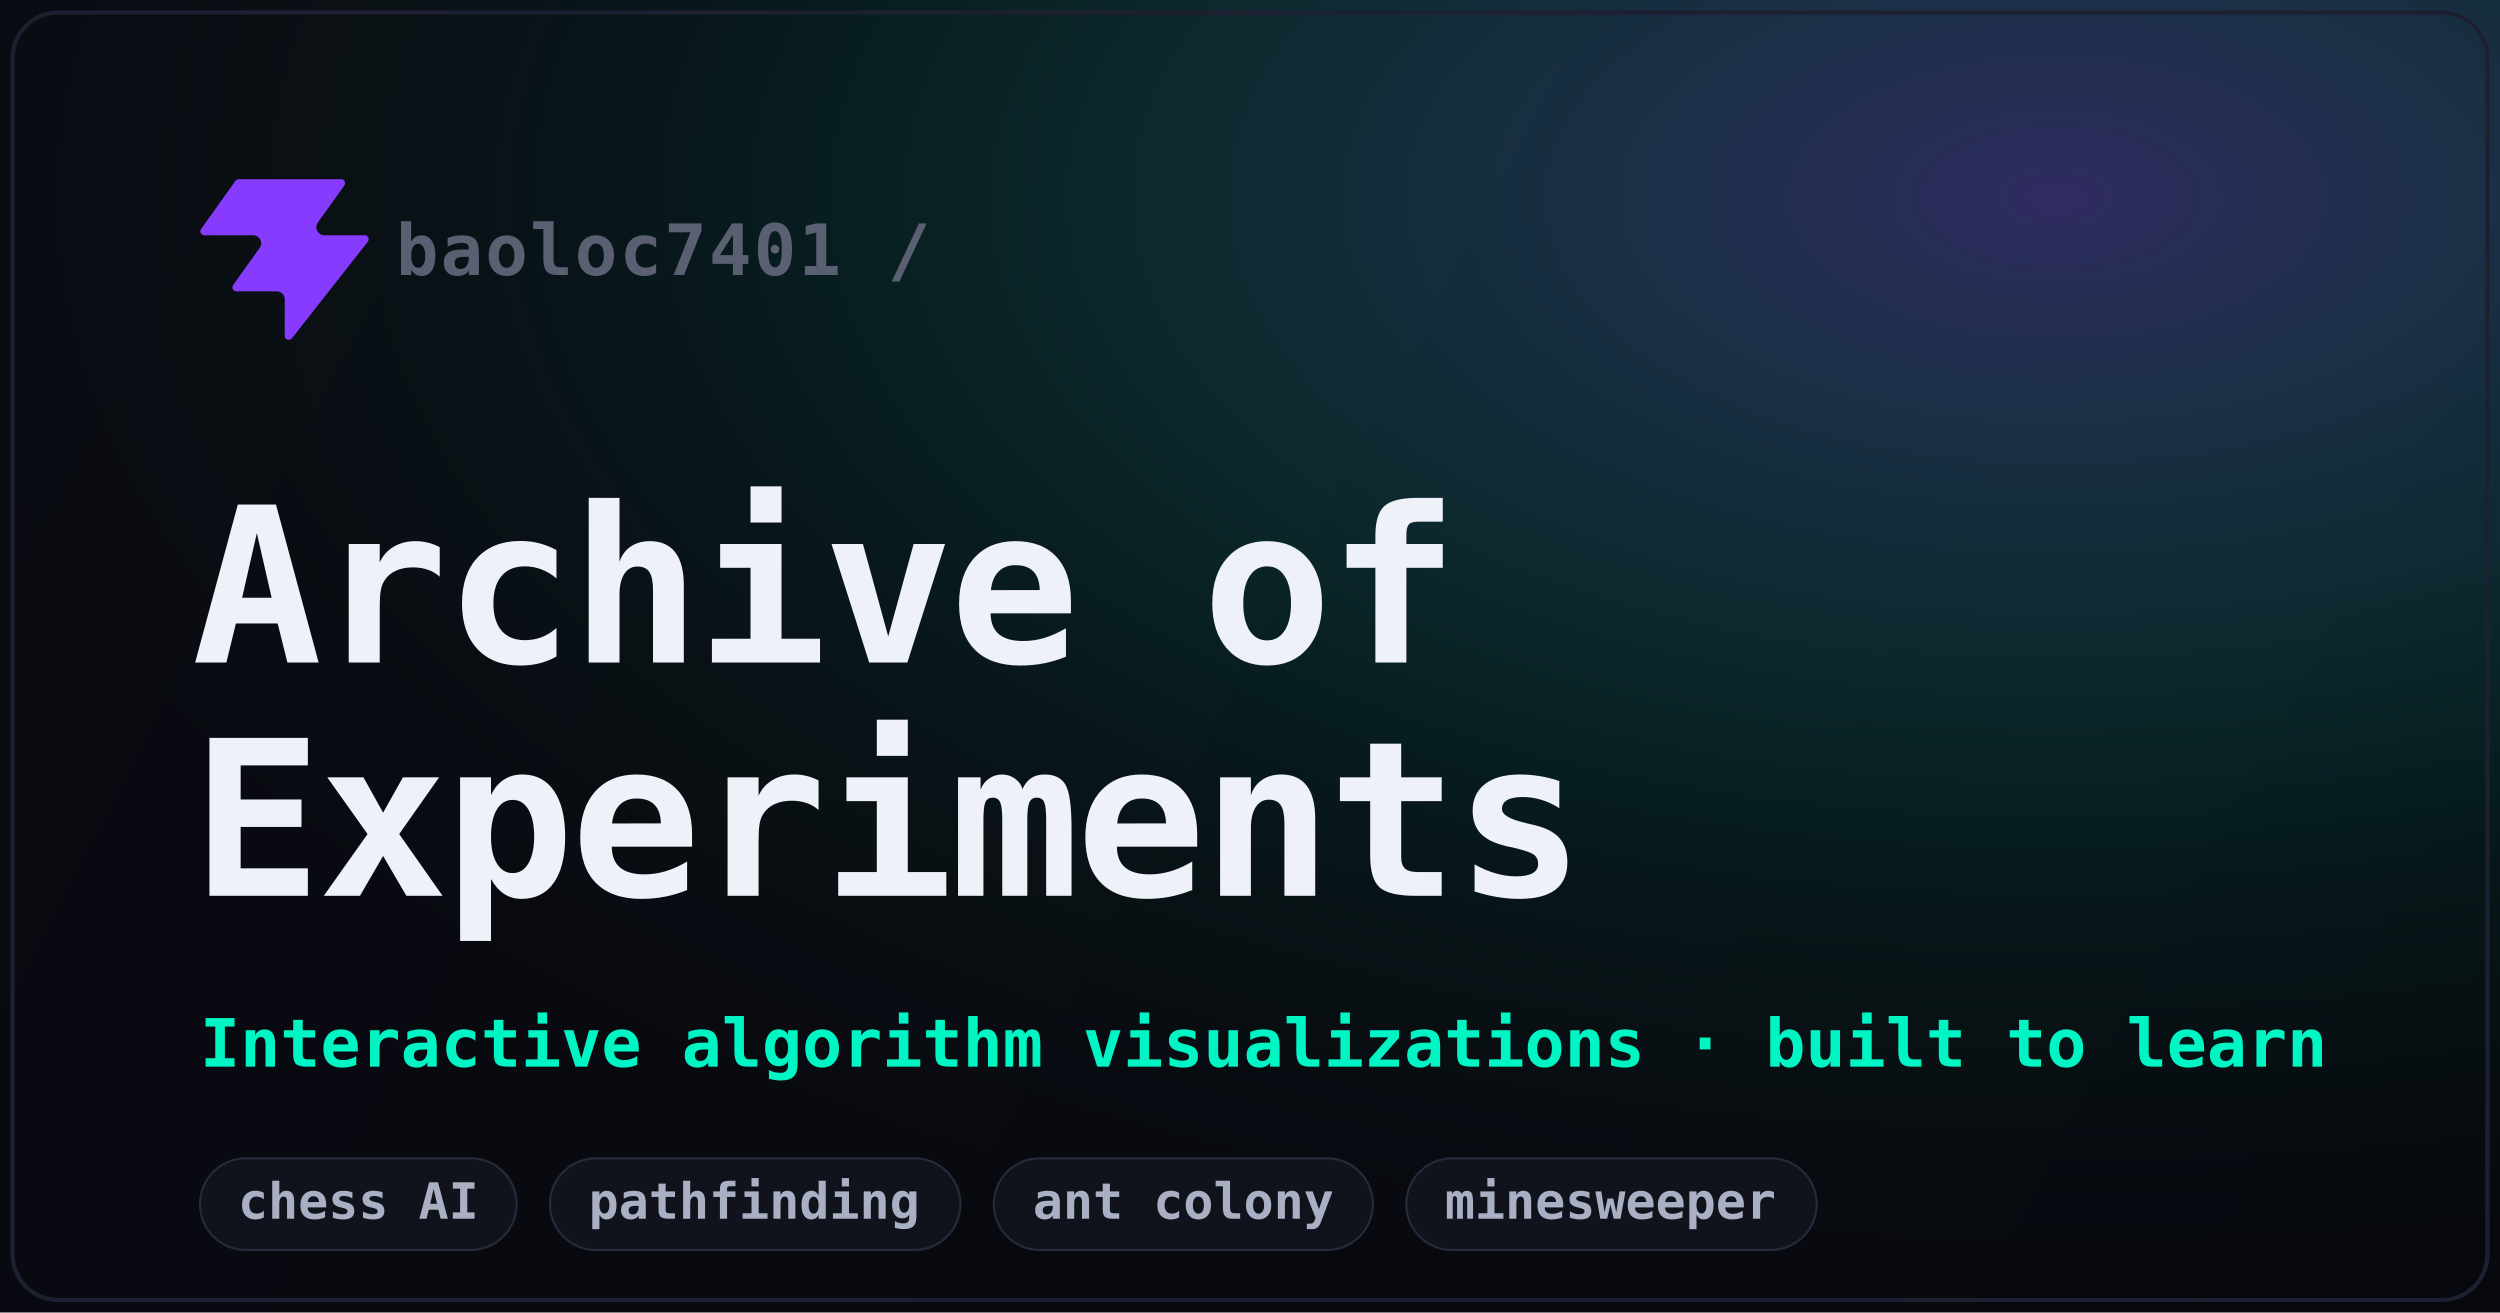
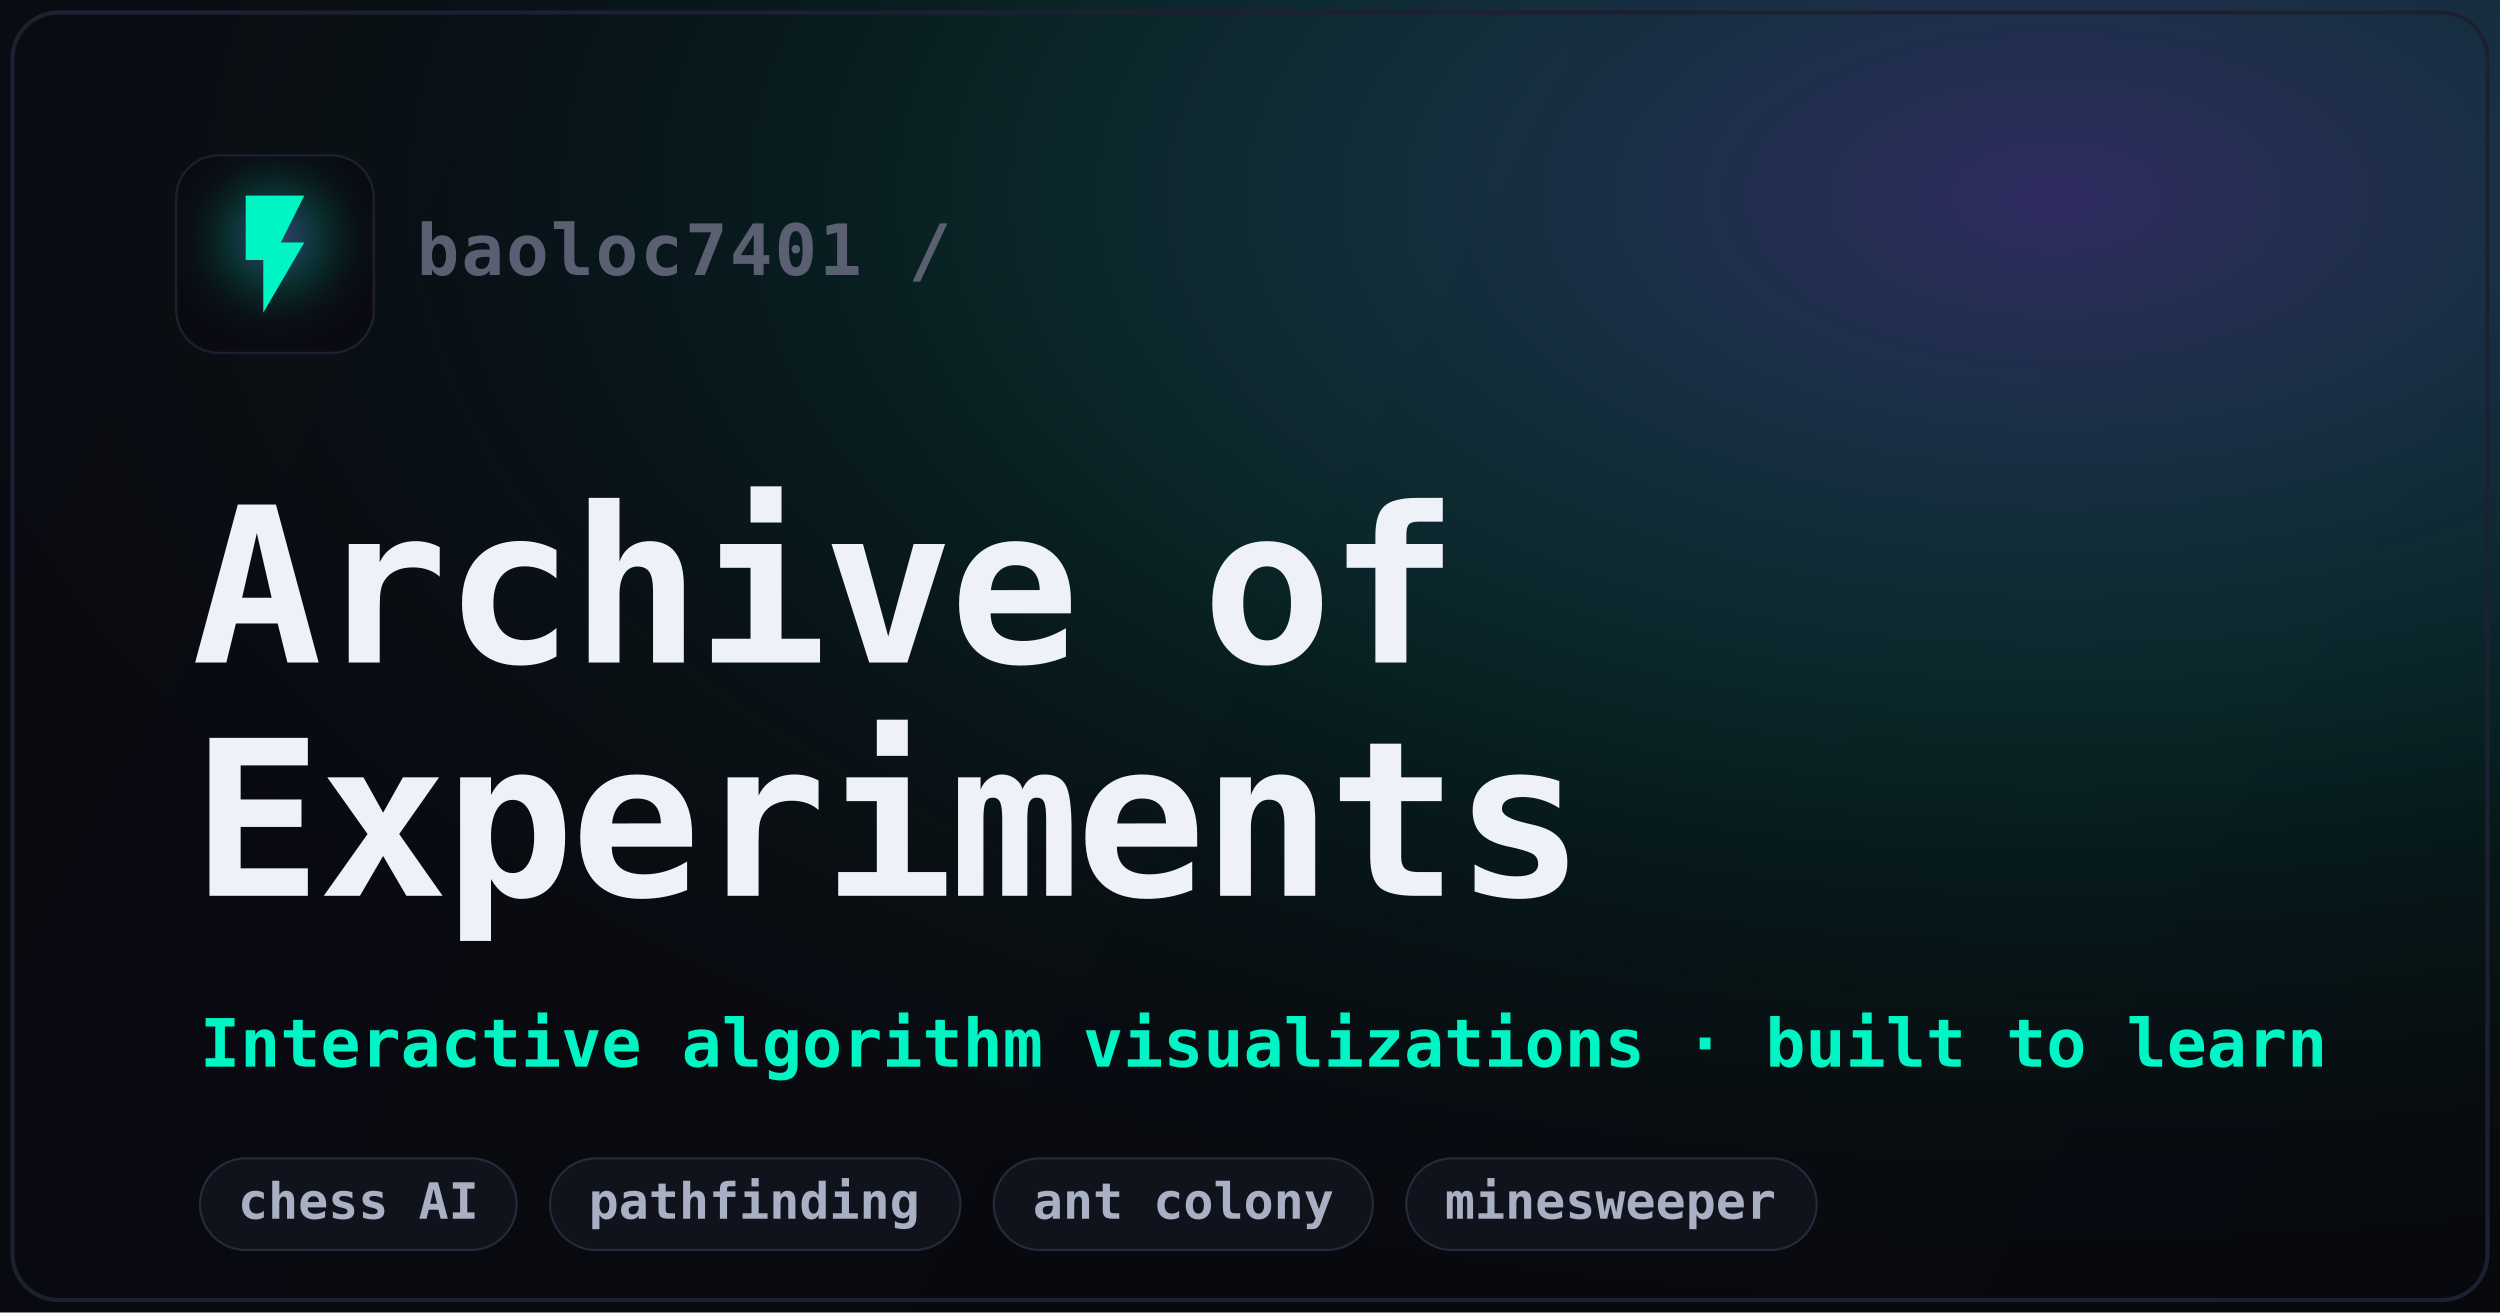
<svg xmlns="http://www.w3.org/2000/svg" width="1200" height="630" viewBox="0 0 1200 630" fill="none">
  <defs>
    <linearGradient id="bg" x1="0" y1="0" x2="1200" y2="630" gradientUnits="userSpaceOnUse">
      <stop offset="0" stop-color="#0a0b12" />
      <stop offset="1" stop-color="#07080d" />
    </linearGradient>
    <radialGradient id="glow" cx="0.82" cy="0.15" r="0.9">
      <stop offset="0" stop-color="#7c6cfa" stop-opacity="0.35" />
      <stop offset="0.55" stop-color="#00f5c4" stop-opacity="0.08" />
      <stop offset="1" stop-color="#07080d" stop-opacity="0" />
    </radialGradient>
+     <radialGradient id="badgeGlow" cx="0.5" cy="0.42" r="0.55">
+       <stop offset="0" stop-color="#7c6cfa" stop-opacity="0.45" />
+       <stop offset="0.5" stop-color="#00f5c4" stop-opacity="0.12" />
+       <stop offset="1" stop-color="#07080d" stop-opacity="0" />
+     </radialGradient>
+     <linearGradient id="boltGrad" x1="90" y1="38" x2="166" y2="218" gradientUnits="userSpaceOnUse">
+       <stop offset="0" stop-color="#00f5c4" />
+       <stop offset="1" stop-color="#7c6cfa" />
+     </linearGradient>
  </defs>
  <rect width="1200" height="630" fill="url(#bg)" />
  <rect width="1200" height="630" fill="url(#glow)" />
  <rect x="6" y="6" width="1188" height="618" rx="22" fill="none" stroke="#1d2030" stroke-width="2" />
-   <g transform="translate(96,86) scale(1.7)">
-     <path fill="#863bff" d="M25.946 44.938c-.664.845-2.021.375-2.021-.698V33.937a2.26 2.26 0 0 0-2.262-2.262H10.287c-.92 0-1.456-1.04-.92-1.788l7.48-10.471c1.07-1.497 0-3.578-1.842-3.578H1.237c-.92 0-1.456-1.04-.92-1.788L10.013.474c.214-.297.556-.474.92-.474h28.894c.92 0 1.456 1.04.92 1.788l-7.48 10.471c-1.07 1.498 0 3.579 1.842 3.579h11.377c.943 0 1.473 1.088.89 1.83L25.947 44.94z" />
+   <g transform="translate(84 74) scale(0.375)">
+     <rect width="256" height="256" rx="56" fill="#0a0b12" />
+     <rect width="256" height="256" rx="56" fill="url(#badgeGlow)" />
+     <rect x="1.5" y="1.5" width="253" height="253" rx="54.5" fill="none" stroke="#1d2030" stroke-width="3" />
+     <g transform="translate(38 38) scale(7.5)">
+       <path fill="url(#boltGrad)" d="M7 2 L7 13 L10 13 L10 22 L17 10 L13 10 L17 2 Z" />
+     </g>
  </g>
-   <text x="190" y="132" font-family="'JetBrains Mono', ui-monospace, SFMono-Regular, Menlo, monospace" font-size="34" font-weight="700" fill="#5a6072" letter-spacing="1">baoloc7401 /</text>
+   <text x="200" y="132" font-family="'JetBrains Mono', ui-monospace, SFMono-Regular, Menlo, monospace" font-size="34" font-weight="700" fill="#5a6072" letter-spacing="1">baoloc7401 /</text>
  <text x="92" y="318" font-family="'JetBrains Mono', ui-monospace, SFMono-Regular, Menlo, monospace" font-size="104" font-weight="700" fill="#eef1f8" letter-spacing="-2">Archive of</text>
  <text x="92" y="430" font-family="'JetBrains Mono', ui-monospace, SFMono-Regular, Menlo, monospace" font-size="104" font-weight="700" fill="#eef1f8" letter-spacing="-2">Experiments</text>
  <text x="96" y="512" font-family="'JetBrains Mono', ui-monospace, SFMono-Regular, Menlo, monospace" font-size="32" font-weight="600" fill="#00f5c4">Interactive algorithm visualizations · built to learn</text>
  <g font-family="'JetBrains Mono', ui-monospace, SFMono-Regular, Menlo, monospace" font-size="24" font-weight="600">
    <g transform="translate(96,556)">
      <rect width="152" height="44" rx="22" fill="#11131c" stroke="#262a3b" />
      <text x="76" y="29" text-anchor="middle" fill="#a9b0c4">chess AI</text>
    </g>
    <g transform="translate(264,556)">
      <rect width="197" height="44" rx="22" fill="#11131c" stroke="#262a3b" />
      <text x="98" y="29" text-anchor="middle" fill="#a9b0c4">pathfinding</text>
    </g>
    <g transform="translate(477,556)">
      <rect width="182" height="44" rx="22" fill="#11131c" stroke="#262a3b" />
      <text x="91" y="29" text-anchor="middle" fill="#a9b0c4">ant colony</text>
    </g>
    <g transform="translate(675,556)">
      <rect width="197" height="44" rx="22" fill="#11131c" stroke="#262a3b" />
      <text x="98" y="29" text-anchor="middle" fill="#a9b0c4">minesweeper</text>
    </g>
  </g>
</svg>
